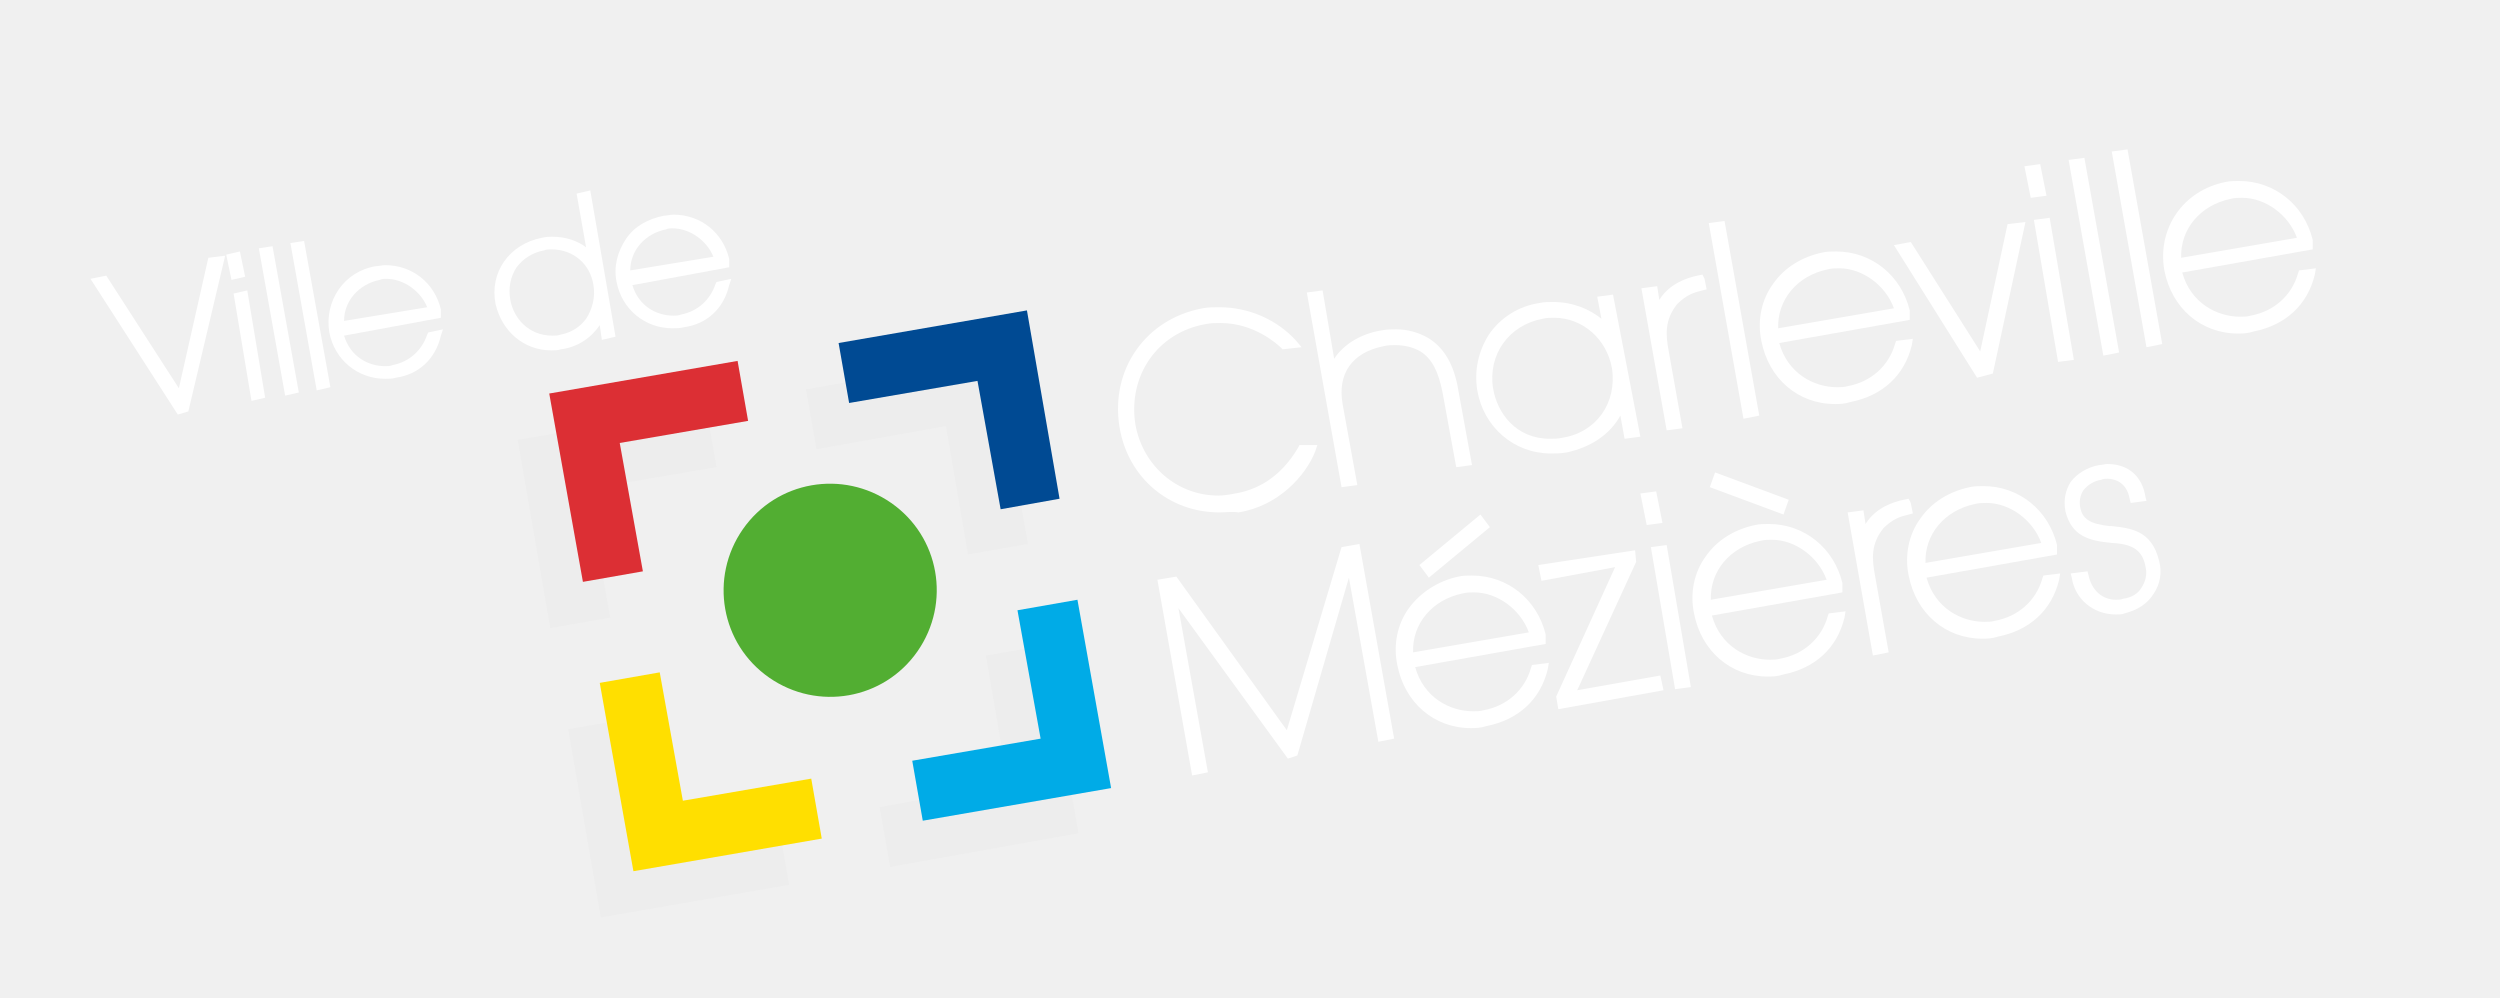
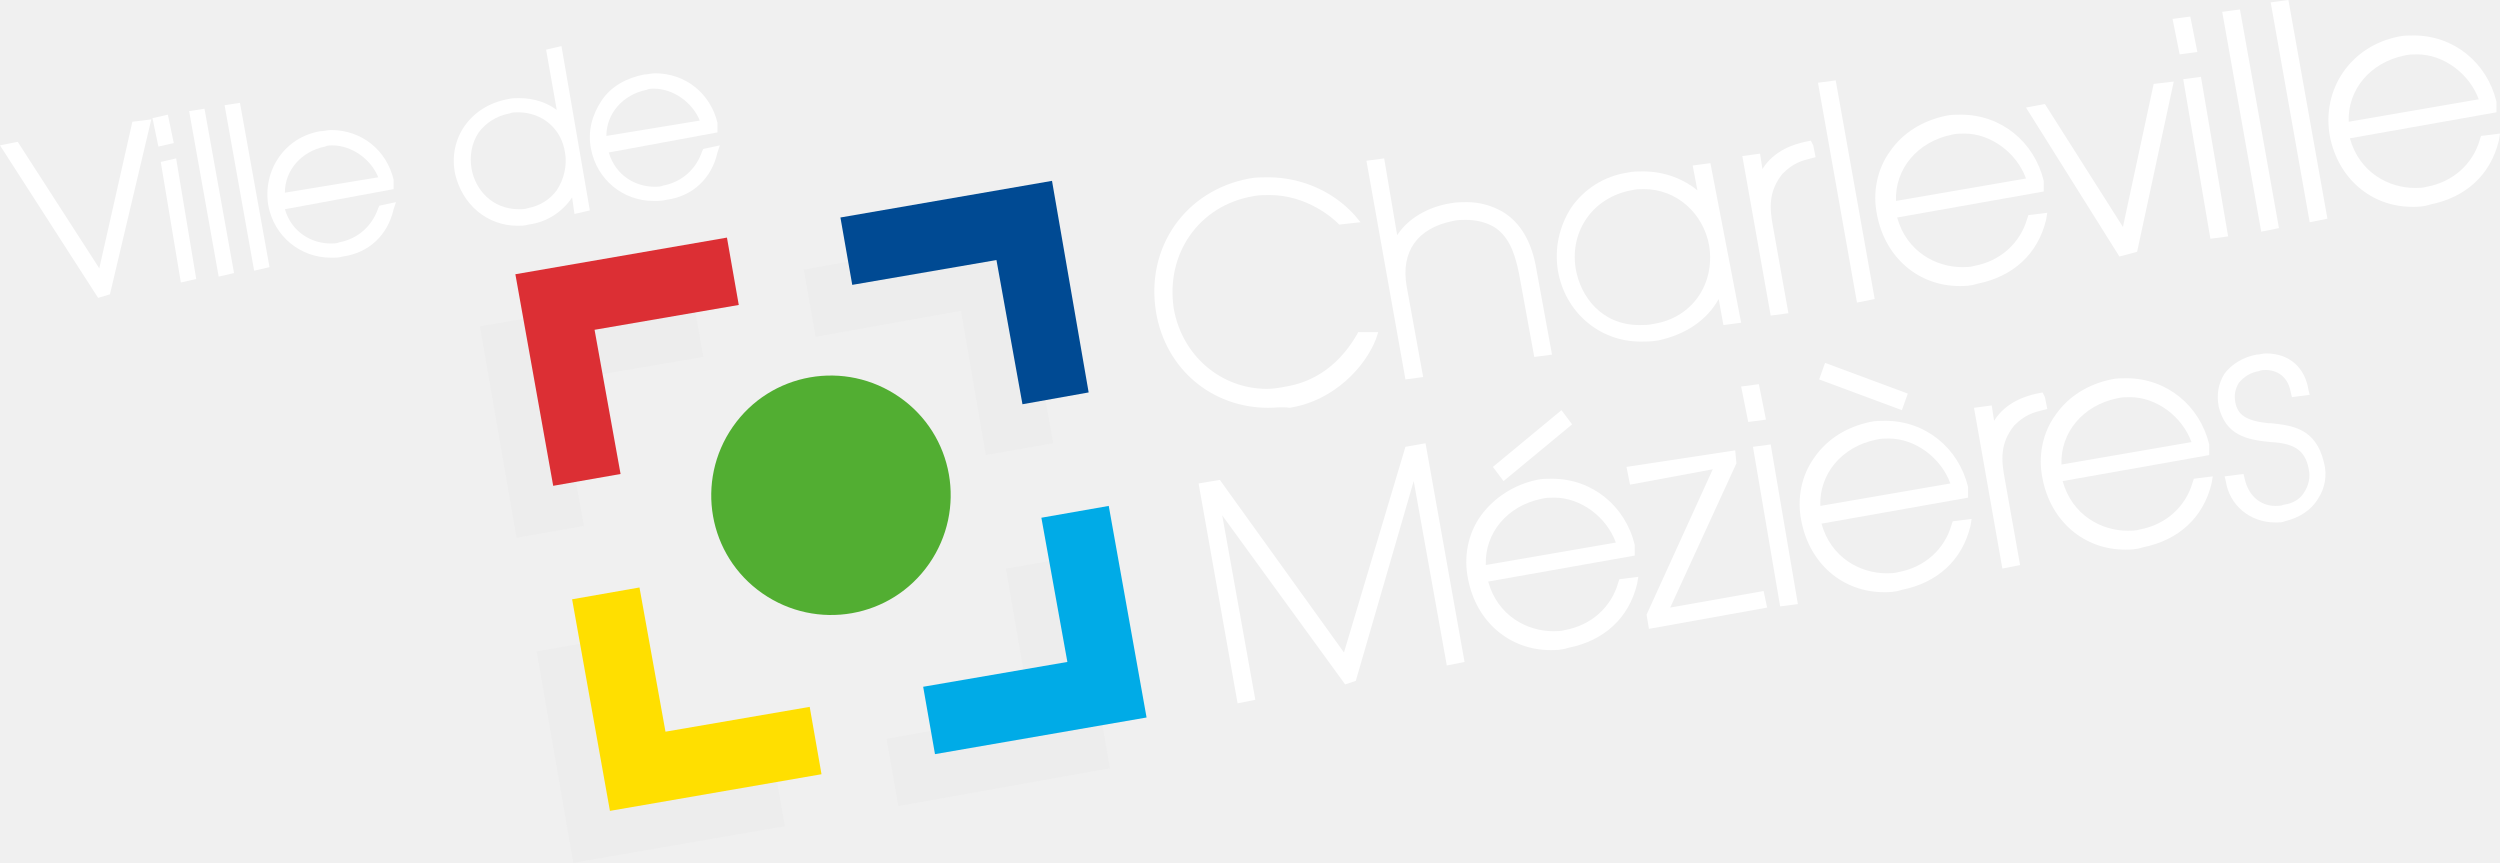
- <svg xmlns="http://www.w3.org/2000/svg" version="1.1" id="Calque_1" x="0px" y="0px" viewBox="-178 250.5 237.6 94.8" style="enable-background:new -178 250.5 237.6 94.8;" xml:space="preserve">
+ <svg xmlns="http://www.w3.org/2000/svg" version="1.1" id="Calque_1" x="0px" y="0px" viewBox="-169.4 264.7 211.5 73" style="enable-background:new -169.4 264.7 211.5 73;" xml:space="preserve">
  <style type="text/css">
	.st0{fill:#EDEDED;}
	.st1{fill:#DC2F34;}
	.st2{fill:#004A93;}
	.st3{fill:#00ABE7;}
	.st4{fill:#FFDF00;}
	.st5{fill:#FFFFFF;}
	.st6{fill:#52AE32;}
</style>
  <g>
    <g>
      <polygon class="st0" points="-122.2,297 -109.9,294.9 -110.9,289.2 -128.8,292.3 -125.7,310.2 -120,309.2   " />
      <polygon class="st0" points="-88.1,291 -86,303.2 -80.3,302.2 -83.5,284.3 -101.4,287.5 -100.4,293.2   " />
      <polygon class="st0" points="-82.2,325 -94.4,327.2 -93.4,332.9 -75.5,329.7 -78.6,311.8 -84.3,312.8   " />
      <polygon class="st0" points="-116.2,331 -118.3,318.8 -124,319.8 -120.9,337.7 -103,334.6 -104,328.9   " />
    </g>
    <polygon class="st1" points="-119.1,292.6 -106.9,290.5 -107.9,284.8 -125.8,287.9 -122.6,305.8 -116.9,304.8  " />
    <polygon class="st2" points="-85.1,286.7 -82.9,298.9 -77.3,297.9 -80.4,280 -98.3,283.1 -97.3,288.8  " />
    <polygon class="st3" points="-79.1,320.7 -91.3,322.8 -90.3,328.5 -72.4,325.4 -75.6,307.5 -81.3,308.5  " />
    <polygon class="st4" points="-113.1,326.6 -115.3,314.4 -121,315.4 -117.8,333.3 -99.9,330.2 -100.9,324.5  " />
    <g>
      <path class="st5" d="M-62.1,299.2c-4.8,0-8.7-3.3-9.5-8.1c-0.9-5.5,2.5-10.3,7.9-11.3c0.5-0.1,1.1-0.1,1.6-0.1    c2.8,0,5.5,1.2,7.3,3.2l0.5,0.6l-1.8,0.2l-0.1-0.1c-0.4-0.4-2.6-2.4-5.8-2.4c-0.5,0-0.9,0-1.4,0.1c-4.6,0.8-7.4,4.9-6.7,9.5    c0.7,4,4,6.8,7.9,6.8c0.5,0,1.1-0.1,1.6-0.2c1.8-0.3,4.2-1.3,6-4.4l0.1-0.2l0.3,0h1.4l-0.2,0.6c-0.9,2.3-3.5,5.2-7.3,5.8    C-60.9,299.1-61.5,299.2-62.1,299.2z" />
      <path class="st5" d="M-53.4,293.1c-0.8,2.2-3.3,4.9-7,5.5c-5.1,0.9-9.9-2.2-10.8-7.6c-0.9-5.3,2.5-9.9,7.6-10.8    c3.8-0.6,6.9,1.1,8.5,2.9l-0.8,0.1c-0.8-0.8-3.6-3.1-7.6-2.4c-4.7,0.8-7.8,5.1-7,10c0.9,4.9,5.3,7.9,10,7c4.1-0.7,5.9-4,6.3-4.7    H-53.4z" />
      <path class="st5" d="M-53.8,278.3l1.5-0.2l1.1,6.5c0.9-1.4,2.6-2.4,4.5-2.7c0.5-0.1,1-0.1,1.4-0.1c1.1,0,2.1,0.3,3,0.8    c1.5,0.9,2.5,2.5,2.9,5l1.3,7.1l-1.5,0.2l-1.3-7.1c-0.4-2-1-3.2-2.1-3.9c-0.7-0.4-1.5-0.6-2.4-0.6c-0.3,0-0.7,0-1.1,0.1    c-3,0.6-4.4,2.6-3.9,5.5l1.4,7.7l-1.5,0.2L-53.8,278.3z" />
      <path class="st5" d="M-51.3,286.1L-51.3,286.1c0.5-2,2.6-3.4,4.7-3.7c1.6-0.3,3-0.1,4.2,0.6c1.4,0.8,2.3,2.4,2.7,4.7l1.2,6.7    l-0.7,0.1l-1.2-6.7c-0.4-2.2-1.2-3.5-2.3-4.2c-1.1-0.7-2.5-0.8-3.8-0.6c-3.2,0.6-4.8,2.8-4.3,6l1.3,7.3l-0.7,0.1l-3.1-17.7    l0.7-0.1L-51.3,286.1z" />
      <path class="st5" d="M-30.6,293.6c-3.5,0-6.4-2.5-7-6c-0.3-1.9,0.1-3.7,1.1-5.3c1.1-1.6,2.8-2.7,4.8-3c0.4-0.1,0.9-0.1,1.3-0.1    c1.9,0,3.5,0.7,4.6,1.6l-0.4-2.1l1.5-0.2l2.6,13.5l-1.5,0.2l-0.4-2.2c-1,1.8-2.8,3-5.1,3.5C-29.7,293.6-30.1,293.6-30.6,293.6z     M-30.3,280.7c-0.4,0-0.7,0-1.1,0.1c-3.2,0.6-5.2,3.4-4.7,6.6c0.4,2.4,2.2,4.8,5.4,4.8c0,0,0,0,0,0c0.4,0,0.8,0,1.2-0.1    c3.2-0.5,5.2-3.3,4.7-6.6C-25.3,282.7-27.6,280.7-30.3,280.7z" />
      <path class="st5" d="M-22.7,291.7l-0.7,0.1l-0.6-3.2l0,0c-0.7,2.3-2.6,4-5.3,4.5c-4.2,0.7-7.3-2.1-7.9-5.5    c-0.6-3.5,1.4-7.1,5.5-7.8c3.1-0.5,5.6,1,6.5,2.5l0,0l-0.6-3.2l0.7-0.1L-22.7,291.7z M-24.4,285.4c-0.6-3.5-3.7-5.6-7.1-5    c-3.3,0.6-5.6,3.5-5,7.1c0.5,2.9,3,5.7,7.1,5C-25.8,291.9-23.9,288.7-24.4,285.4z" />
      <path class="st5" d="M-22,277.9l1.5-0.2l0.2,1.3c1-1.6,2.7-2.1,3.6-2.3l0.5-0.1l0.2,0.4l0.2,1l-0.4,0.1c-0.8,0.2-1.5,0.4-2.4,1.3    c-1.2,1.5-1.1,2.9-0.8,4.5l1.3,7.3l-1.5,0.2L-22,277.9z" />
      <path class="st5" d="M-20.4,280.5L-20.4,280.5c0.8-2.6,2.9-3.1,4-3.4l0.1,0.6c-0.8,0.2-1.6,0.4-2.6,1.4c-1.3,1.6-1.2,3.1-0.9,4.9    l1.2,6.9l-0.7,0.1l-2.2-12.7l0.7-0.1L-20.4,280.5z" />
      <polygon class="st5" points="-15.6,271.7 -14.1,271.5 -10.8,290 -12.3,290.3   " />
      <path class="st5" d="M-11.3,289.7l-0.7,0.1l-3.1-17.7l0.7-0.1L-11.3,289.7z" />
      <path class="st5" d="M-3.6,288.9c-3.5,0-6.3-2.4-7-6c-0.4-1.9,0-3.9,1.1-5.4c1.1-1.6,2.8-2.6,4.7-3c0.4-0.1,0.9-0.1,1.3-0.1    c3.4,0,6.2,2.3,7,5.6l0,0.5v0.4l-12.4,2.2c0.8,2.9,3.3,4.2,5.5,4.2c0,0,0,0,0,0c0.3,0,0.7,0,1-0.1c2.2-0.4,3.9-1.9,4.5-4l0.1-0.3    l1.6-0.2l-0.1,0.6c-0.7,2.9-2.8,4.8-5.8,5.4C-2.7,288.9-3.2,288.9-3.6,288.9z M-3.2,276c-0.4,0-0.7,0-1.1,0.1    c-2.9,0.6-4.8,2.9-4.7,5.6l11-1.9C1.2,277.6-1,276-3.2,276z" />
      <path class="st5" d="M-9.4,282.8c0.8,4.1,4.6,5.4,7.1,4.9c2.3-0.4,4.2-2,4.8-4.3l0.7-0.1c-0.7,2.9-2.9,4.6-5.5,5.1    c-3.9,0.7-7.2-1.7-7.9-5.5l0,0c-0.7-3.8,1.7-7.2,5.5-7.9c3.4-0.6,6.9,1.3,7.8,5.2v0.4L-9.4,282.8z M2.5,280.1    c-0.7-3-4-5.1-6.9-4.4c-3.1,0.6-5.4,3.3-5,6.5L2.5,280.1z" />
      <polygon class="st5" points="2,273.8 3.6,273.5 10.2,283.9 12.8,271.8 14.5,271.6 11.4,286 9.9,286.4   " />
      <path class="st5" d="M2.7,274.1l0.7-0.1l7,11l2.8-12.8l0.8-0.1l-3,13.6l-0.9,0.2L2.7,274.1z" />
      <path class="st5" d="M15.3,271.4l1.5-0.2l2.3,13.5l-1.5,0.2L15.3,271.4z M14.4,266.3l1.5-0.2l0.6,3l-1.5,0.2L14.4,266.3z" />
      <path class="st5" d="M16,268.8l-0.7,0.1l-0.4-2.2l0.7-0.1L16,268.8z M18.7,284.4l-0.7,0.1l-2.2-12.7l0.7-0.1L18.7,284.4z" />
      <polygon class="st5" points="18.6,265.7 20.1,265.5 23.4,284 21.9,284.3   " />
      <path class="st5" d="M22.9,283.7l-0.7,0.1l-3.1-17.7l0.7-0.1L22.9,283.7z" />
      <polygon class="st5" points="22.7,264.9 24.2,264.7 27.5,283.2 26,283.5   " />
      <path class="st5" d="M27,282.9l-0.7,0.1l-3.1-17.7l0.7-0.1L27,282.9z" />
      <path class="st5" d="M34.7,282.2c-3.5,0-6.3-2.4-7-6c-0.7-4,1.8-7.6,5.8-8.4c0.4-0.1,0.9-0.1,1.3-0.1c3.4,0,6.2,2.3,7,5.6l0,0.5    v0.4l-12.4,2.2c0.8,2.9,3.3,4.2,5.5,4.2c0,0,0,0,0,0c0.3,0,0.7,0,1-0.1c2.2-0.4,3.9-1.9,4.5-4l0.1-0.3l1.6-0.2l-0.1,0.6    c-0.7,2.9-2.8,4.8-5.8,5.4C35.6,282.2,35.1,282.2,34.7,282.2z M35.1,269.3c-0.4,0-0.7,0-1.1,0.1c-2.9,0.6-4.8,2.9-4.7,5.6l11-1.9    C39.5,270.9,37.3,269.3,35.1,269.3z" />
      <path class="st5" d="M28.9,276.1c0.8,4.1,4.6,5.4,7.1,4.9c2.3-0.4,4.2-2,4.8-4.3l0.7-0.1c-0.7,2.9-2.9,4.6-5.5,5.1    c-3.9,0.7-7.2-1.7-7.9-5.5l0,0c-0.7-3.8,1.7-7.2,5.5-7.9c3.4-0.6,6.9,1.3,7.8,5.2v0.4L28.9,276.1z M40.8,273.4    c-0.7-3-4-5.1-6.9-4.4c-3.1,0.6-5.4,3.3-5,6.5L40.8,273.4z" />
      <polygon class="st5" points="-68,305.6 -66.2,305.3 -55.7,319.9 -50.5,302.5 -48.8,302.2 -45.5,320.7 -47,321 -49.8,305.4     -54.7,322.3 -55.6,322.6 -66,308.3 -63.2,323.9 -64.7,324.2   " />
      <path class="st5" d="M-55.5,320.9l5.3-18l1.1-0.2l3.1,17.7l-0.7,0.1l-3-17l0,0l0,0l0,0L-55,322l-0.4,0.1l-11.3-15.5l0,0l3,17    l-0.7,0.1l-3.1-17.7l1.1-0.2L-55.5,320.9z" />
      <path class="st5" d="M-38.2,319.7c-3.5,0-6.3-2.4-7-6c-0.4-1.9,0-3.9,1.1-5.4c1.1-1.5,2.8-2.6,4.7-3c0.4-0.1,0.9-0.1,1.3-0.1    c3.4,0,6.2,2.3,7,5.6l0,0.5v0.4l-12.4,2.2c0.8,2.9,3.3,4.2,5.5,4.2c0,0,0,0,0,0c0.3,0,0.7,0,1-0.1c2.2-0.4,3.9-1.9,4.5-4l0.1-0.3    l1.6-0.2l-0.1,0.6c-0.7,2.9-2.8,4.8-5.8,5.4C-37.3,319.7-37.8,319.7-38.2,319.7z M-37.9,306.8c-0.4,0-0.7,0-1.1,0.1    c-2.9,0.6-4.8,2.9-4.7,5.6l11-1.9C-33.5,308.4-35.7,306.8-37.9,306.8z M-43.1,304.2l5.8-4.8l0.9,1.2l-5.8,4.8L-43.1,304.2z" />
      <path class="st5" d="M-44,313.6c0.8,4.1,4.6,5.4,7.1,4.9c2.3-0.4,4.2-2,4.8-4.3l0.7-0.1c-0.7,2.9-2.9,4.6-5.5,5.1    c-3.9,0.7-7.2-1.7-7.9-5.5l0,0c-0.7-3.8,1.7-7.2,5.5-7.9c3.4-0.6,6.9,1.3,7.8,5.2v0.4L-44,313.6z M-32.2,310.9    c-0.7-3-4-5.1-6.9-4.4c-3.1,0.6-5.4,3.3-5,6.5L-32.2,310.9z M-37.4,300l0.4,0.5l-5.1,4.3l-0.4-0.5L-37.4,300z" />
      <polygon class="st5" points="-30.1,316.7 -24.5,304.4 -31.5,305.7 -31.8,304.2 -22.6,302.8 -22.5,303.9 -28.1,316.1 -20.2,314.7     -19.9,316.1 -29.9,317.9   " />
      <path class="st5" d="M-23,303.3l0.1,0.6l-5.9,12.8l8.3-1.5l0.1,0.6l-9.2,1.6l-0.1-0.6l5.9-12.9l-7.4,1.3l-0.1-0.6L-23,303.3z" />
      <path class="st5" d="M-21.1,302.5l1.5-0.2l2.3,13.5l-1.5,0.2L-21.1,302.5z M-22.1,297.4l1.5-0.2l0.6,3l-1.5,0.2L-22.1,297.4z" />
      <path class="st5" d="M-20.5,299.9l-0.7,0.1l-0.4-2.2l0.7-0.1L-20.5,299.9z M-17.7,315.5l-0.7,0.1l-2.2-12.7l0.7-0.1L-17.7,315.5z" />
      <path class="st5" d="M-10,314.8c-3.5,0-6.3-2.4-7-6c-0.4-1.9,0-3.9,1.1-5.4c1.1-1.6,2.8-2.6,4.7-3c0.4-0.1,0.9-0.1,1.3-0.1    c3.4,0,6.2,2.3,7,5.6l0,0.5v0.4l-12.4,2.2c0.8,2.9,3.3,4.2,5.5,4.2l0,0c0.3,0,0.7,0,1-0.1c2.2-0.4,3.9-1.9,4.5-4l0.1-0.3l1.6-0.2    l-0.1,0.6c-0.7,2.9-2.8,4.8-5.8,5.4C-9.1,314.8-9.6,314.8-10,314.8z M-9.6,301.8c-0.4,0-0.7,0-1.1,0.1c-2.9,0.6-4.8,2.9-4.7,5.6    l11-1.9C-5.2,303.4-7.4,301.8-9.6,301.8z M-15.5,296.8l0.5-1.4L-8,298l-0.5,1.4L-15.5,296.8z" />
      <path class="st5" d="M-15.8,308.7c0.8,4.1,4.6,5.4,7.1,4.9c2.3-0.4,4.2-2,4.8-4.3l0.7-0.1c-0.7,2.9-2.9,4.6-5.5,5.1    c-3.9,0.7-7.2-1.7-7.9-5.5l0,0c-0.7-3.8,1.7-7.2,5.5-7.9c3.4-0.6,6.9,1.3,7.8,5.2v0.4L-15.8,308.7z M-3.9,305.9    c-0.7-3-4-5.1-6.9-4.4c-3.1,0.6-5.4,3.3-5,6.5L-3.9,305.9z M-8.5,298.3l-0.2,0.6l-6.3-2.3l0.2-0.6L-8.5,298.3z" />
      <path class="st5" d="M-2.4,299.2l1.5-0.2l0.2,1.3c1-1.6,2.7-2.1,3.6-2.3l0.5-0.1l0.2,0.4l0.2,1l-0.4,0.1c-0.8,0.2-1.5,0.4-2.4,1.3    c-1.2,1.5-1.1,2.9-0.8,4.5l1.3,7.3L0,312.8L-2.4,299.2z" />
      <path class="st5" d="M-0.8,301.8L-0.8,301.8c0.8-2.6,2.9-3.1,4-3.4l0.1,0.6c-0.8,0.2-1.6,0.4-2.6,1.4c-1.3,1.6-1.2,3.1-0.9,4.9    l1.2,6.9l-0.7,0.1l-2.2-12.7l0.7-0.1L-0.8,301.8z" />
      <path class="st5" d="M10.4,311.2c-3.5,0-6.3-2.4-7-6c-0.4-1.9,0-3.9,1.1-5.4c1.1-1.6,2.8-2.6,4.7-3c0.4-0.1,0.9-0.1,1.3-0.1    c3.4,0,6.2,2.3,7,5.6l0,0.5v0.4l-12.4,2.2c0.8,2.9,3.3,4.2,5.5,4.2c0,0,0,0,0,0c0.3,0,0.7,0,1-0.1c2.2-0.4,3.9-1.9,4.5-4l0.1-0.3    l1.6-0.2l-0.1,0.6c-0.7,2.9-2.8,4.8-5.8,5.4C11.3,311.2,10.8,311.2,10.4,311.2z M10.8,298.3c-0.4,0-0.7,0-1.1,0.1    c-2.9,0.6-4.8,2.9-4.7,5.6l11-1.9C15.2,299.9,13,298.3,10.8,298.3z" />
      <path class="st5" d="M4.6,305.1c0.8,4.1,4.6,5.4,7.1,4.9c2.3-0.4,4.2-2,4.8-4.3l0.7-0.1c-0.7,2.9-2.9,4.6-5.5,5.1    c-3.9,0.7-7.2-1.7-7.9-5.5l0,0c-0.7-3.8,1.7-7.2,5.5-7.9c3.4-0.6,6.9,1.3,7.8,5.2v0.4L4.6,305.1z M16.5,302.4    c-0.7-3-4-5.1-6.9-4.4c-3.1,0.6-5.4,3.3-5,6.5L16.5,302.4z" />
      <path class="st5" d="M23.1,308.9c-2.2,0-3.9-1.5-4.2-3.5l-0.1-0.4l1.6-0.2l0.1,0.4c0.3,1.4,1.3,2.3,2.6,2.3c0.2,0,0.5,0,0.7-0.1    c0.8-0.1,1.4-0.5,1.7-1c0.4-0.6,0.6-1.3,0.4-2.1c-0.3-1.5-1.2-2.1-3.2-2.2c-2.1-0.2-3.8-0.6-4.4-3c-0.2-1.1,0-2,0.5-2.8    c0.6-0.8,1.6-1.4,2.7-1.6c0.3,0,0.5-0.1,0.8-0.1c2,0,3.3,1.2,3.6,3.1l0.1,0.4l-1.5,0.2l-0.1-0.4c-0.3-1.7-1.6-1.9-2.1-1.9    c-0.2,0-0.4,0-0.6,0.1c-0.7,0.1-1.3,0.5-1.7,1c-0.3,0.5-0.4,1-0.3,1.6c0.2,1.1,0.9,1.6,2.8,1.8l0.2,0c1.8,0.2,3.8,0.4,4.5,3.3    c0.3,1.1,0.1,2.2-0.5,3.1c-0.6,1-1.6,1.6-2.8,1.9C23.7,308.9,23.4,308.9,23.1,308.9z" />
-       <path class="st5" d="M20.1,305.2c0.4,2,2,3,3.8,2.6c1.9-0.3,2.8-2,2.5-3.6c-0.4-1.7-1.5-2.4-3.6-2.5c-2-0.2-3.5-0.5-4-2.7    c-0.4-2.1,1-3.6,2.9-3.9c1.8-0.3,3.6,0.5,3.9,2.7l-0.7,0.1c-0.3-1.9-1.8-2.5-3.2-2.2c-1.7,0.3-2.6,1.7-2.3,3.1    c0.3,1.5,1.4,1.9,3.2,2.1c1.8,0.2,3.7,0.3,4.3,3c0.5,2.1-0.9,4.1-3,4.5c-2.1,0.4-4.3-0.8-4.6-3.1L20.1,305.2z" />
+       <path class="st5" d="M20.1,305.2c0.4,2,2,3,3.8,2.6c1.9-0.3,2.8-2,2.5-3.6c-0.4-1.7-1.5-2.4-3.6-2.5c-2-0.2-3.5-0.5-4-2.7    c-0.4-2.1,1-3.6,2.9-3.9c1.8-0.3,3.6,0.5,3.9,2.7l-0.7,0.1c-0.3-1.9-1.8-2.5-3.2-2.2c-1.7,0.3-2.6,1.7-2.3,3.1    c0.3,1.5,1.4,1.9,3.2,2.1c1.8,0.2,3.7,0.3,4.3,3c0.5,2.1-0.9,4.1-3,4.5s-4.3-0.8-4.6-3.1L20.1,305.2z" />
    </g>
    <g>
      <polygon class="st5" points="-169.4,277 -167.9,276.7 -161,287.4 -158.2,275 -156.6,274.8 -160.1,289.6 -161.1,289.9   " />
      <path class="st5" d="M-160.8,288.5l3-13.1l0.6-0.1l-3.3,14l-0.4,0.1l-7.8-12.1l0.6-0.1L-160.8,288.5z" />
      <path class="st5" d="M-155.8,278.4l1.3-0.3l1.7,10.2l-1.3,0.3L-155.8,278.4z M-156.5,274.7l1.3-0.3l0.5,2.4l-1.3,0.3L-156.5,274.7    z" />
      <path class="st5" d="M-155.2,276.6l-0.5,0.1l-0.3-1.6l0.5-0.1L-155.2,276.6z M-153.2,288.1l-0.5,0.1l-1.6-9.4l0.5-0.1    L-153.2,288.1z" />
      <polygon class="st5" points="-153.4,274.1 -152.1,273.9 -149.6,287.8 -150.9,288.1   " />
      <path class="st5" d="M-150.1,287.5l-0.5,0.1l-2.3-13.1l0.5-0.1L-150.1,287.5z" />
      <polygon class="st5" points="-150.4,273.6 -149.1,273.4 -146.6,287.3 -147.9,287.6   " />
      <path class="st5" d="M-147.1,287l-0.5,0.1l-2.3-13.1l0.5-0.1L-147.1,287z" />
      <path class="st5" d="M-141.4,286.5c-2.6,0-4.8-1.8-5.3-4.4c-0.5-3,1.4-5.8,4.4-6.3c0.3,0,0.6-0.1,0.9-0.1c2.6,0,4.7,1.7,5.3,4.2    l0,0.4v0.4l-9.2,1.7c0.6,2,2.3,2.9,3.9,2.9c0,0,0,0,0,0c0.2,0,0.5,0,0.7-0.1c1.6-0.3,2.8-1.4,3.3-2.9l0.1-0.2l1.4-0.3l-0.2,0.6    c-0.5,2.2-2.1,3.7-4.3,4C-140.7,286.5-141,286.5-141.4,286.5z M-141.3,277c-0.2,0-0.4,0-0.6,0.1c-2,0.4-3.4,2-3.4,3.9l7.9-1.3    C-138,278.2-139.6,277-141.3,277z" />
      <path class="st5" d="M-145.7,282c0.6,3,3.4,4,5.2,3.6c1.7-0.3,3.1-1.5,3.6-3.2l0.5-0.1c-0.5,2.1-2.1,3.4-4,3.7    c-2.9,0.5-5.3-1.3-5.8-4l0,0c-0.5-2.8,1.3-5.3,4.1-5.8c2.5-0.4,5.1,1,5.7,3.8v0.3L-145.7,282z M-136.9,280    c-0.5-2.2-2.9-3.7-5.1-3.3c-2.3,0.4-4,2.4-3.7,4.8L-136.9,280z" />
      <path class="st5" d="M-125.6,283.8c-2.6,0-4.7-1.8-5.3-4.4c-0.6-3,1.3-5.7,4.4-6.3c0.4-0.1,0.7-0.1,1-0.1c1.3,0,2.4,0.4,3.2,1    l-0.9-5.1l1.3-0.3l2.4,13.9l-1.3,0.3l-0.2-1.4c-0.8,1.2-2.1,2.1-3.7,2.3C-125,283.8-125.3,283.8-125.6,283.8z M-125.6,274.2    c-0.2,0-0.5,0-0.7,0.1c-1.1,0.2-2,0.8-2.6,1.6c-0.6,0.9-0.8,2-0.6,3.1c0.3,1.7,1.7,3.4,4,3.4c0,0,0,0,0,0c0.3,0,0.5,0,0.8-0.1    c1-0.2,1.8-0.7,2.4-1.5c0.6-0.9,0.9-2.1,0.7-3.2C-121.9,275.6-123.5,274.2-125.6,274.2z" />
      <path class="st5" d="M-119.9,282.2l-0.5,0.1l-0.4-2.3l0,0c-0.5,1.7-1.9,3-3.9,3.3c-3.1,0.5-5.3-1.5-5.8-4c-0.5-2.6,1-5.2,4.1-5.8    c2.3-0.4,4.1,0.7,4.8,1.8l0,0l-1.1-6.1l0.5-0.1L-119.9,282.2z M-121.2,277.6c-0.4-2.6-2.7-4.1-5.2-3.7c-2.4,0.4-4.1,2.6-3.6,5.2    c0.4,2.1,2.2,4.2,5.3,3.7C-122.2,282.4-120.8,280-121.2,277.6z" />
      <path class="st5" d="M-114.1,281.7c-2.6,0-4.8-1.8-5.3-4.4c-0.3-1.5,0.1-2.9,0.9-4.1c0.8-1.2,2.1-1.9,3.6-2.2    c0.3,0,0.6-0.1,0.9-0.1c2.6,0,4.7,1.7,5.3,4.2l0,0.4v0.4l-9.2,1.7c0.6,2,2.3,2.9,3.9,2.9c0,0,0,0,0,0c0.2,0,0.5,0,0.7-0.1    c1.6-0.3,2.8-1.4,3.3-2.9l0.1-0.2l1.4-0.3l-0.2,0.6c-0.5,2.2-2.1,3.7-4.3,4C-113.4,281.7-113.7,281.7-114.1,281.7z M-114.1,272.2    c-0.2,0-0.4,0-0.6,0.1c-2,0.4-3.4,2-3.4,3.9l7.9-1.3C-110.8,273.4-112.4,272.2-114.1,272.2z" />
      <path class="st5" d="M-118.4,277.2c0.6,3,3.4,4,5.2,3.6c1.7-0.3,3.1-1.5,3.6-3.2l0.5-0.1c-0.5,2.1-2.1,3.4-4,3.7    c-2.9,0.5-5.3-1.3-5.8-4l0,0c-0.5-2.8,1.3-5.3,4.1-5.8c2.5-0.4,5.1,1,5.7,3.8v0.3L-118.4,277.2z M-109.7,275.2    c-0.5-2.2-2.9-3.7-5.1-3.3c-2.3,0.4-4,2.4-3.7,4.8L-109.7,275.2z" />
    </g>
-     <path class="st6" d="M-104.9,314.9c4.6,3.2,10.9,2.1,14.1-2.5s2.1-10.9-2.5-14.1s-10.9-2.1-14.1,2.5S-109.5,311.7-104.9,314.9z" />
+     <path class="st6" d="M-104.9,314.9c4.6,3.2,10.9,2.1,14.1-2.5s2.1-10.9-2.5-14.1c-4.6-3.2-10.9-2.1-14.1,2.5   C-110.6,305.4-109.5,311.7-104.9,314.9z" />
  </g>
</svg>
